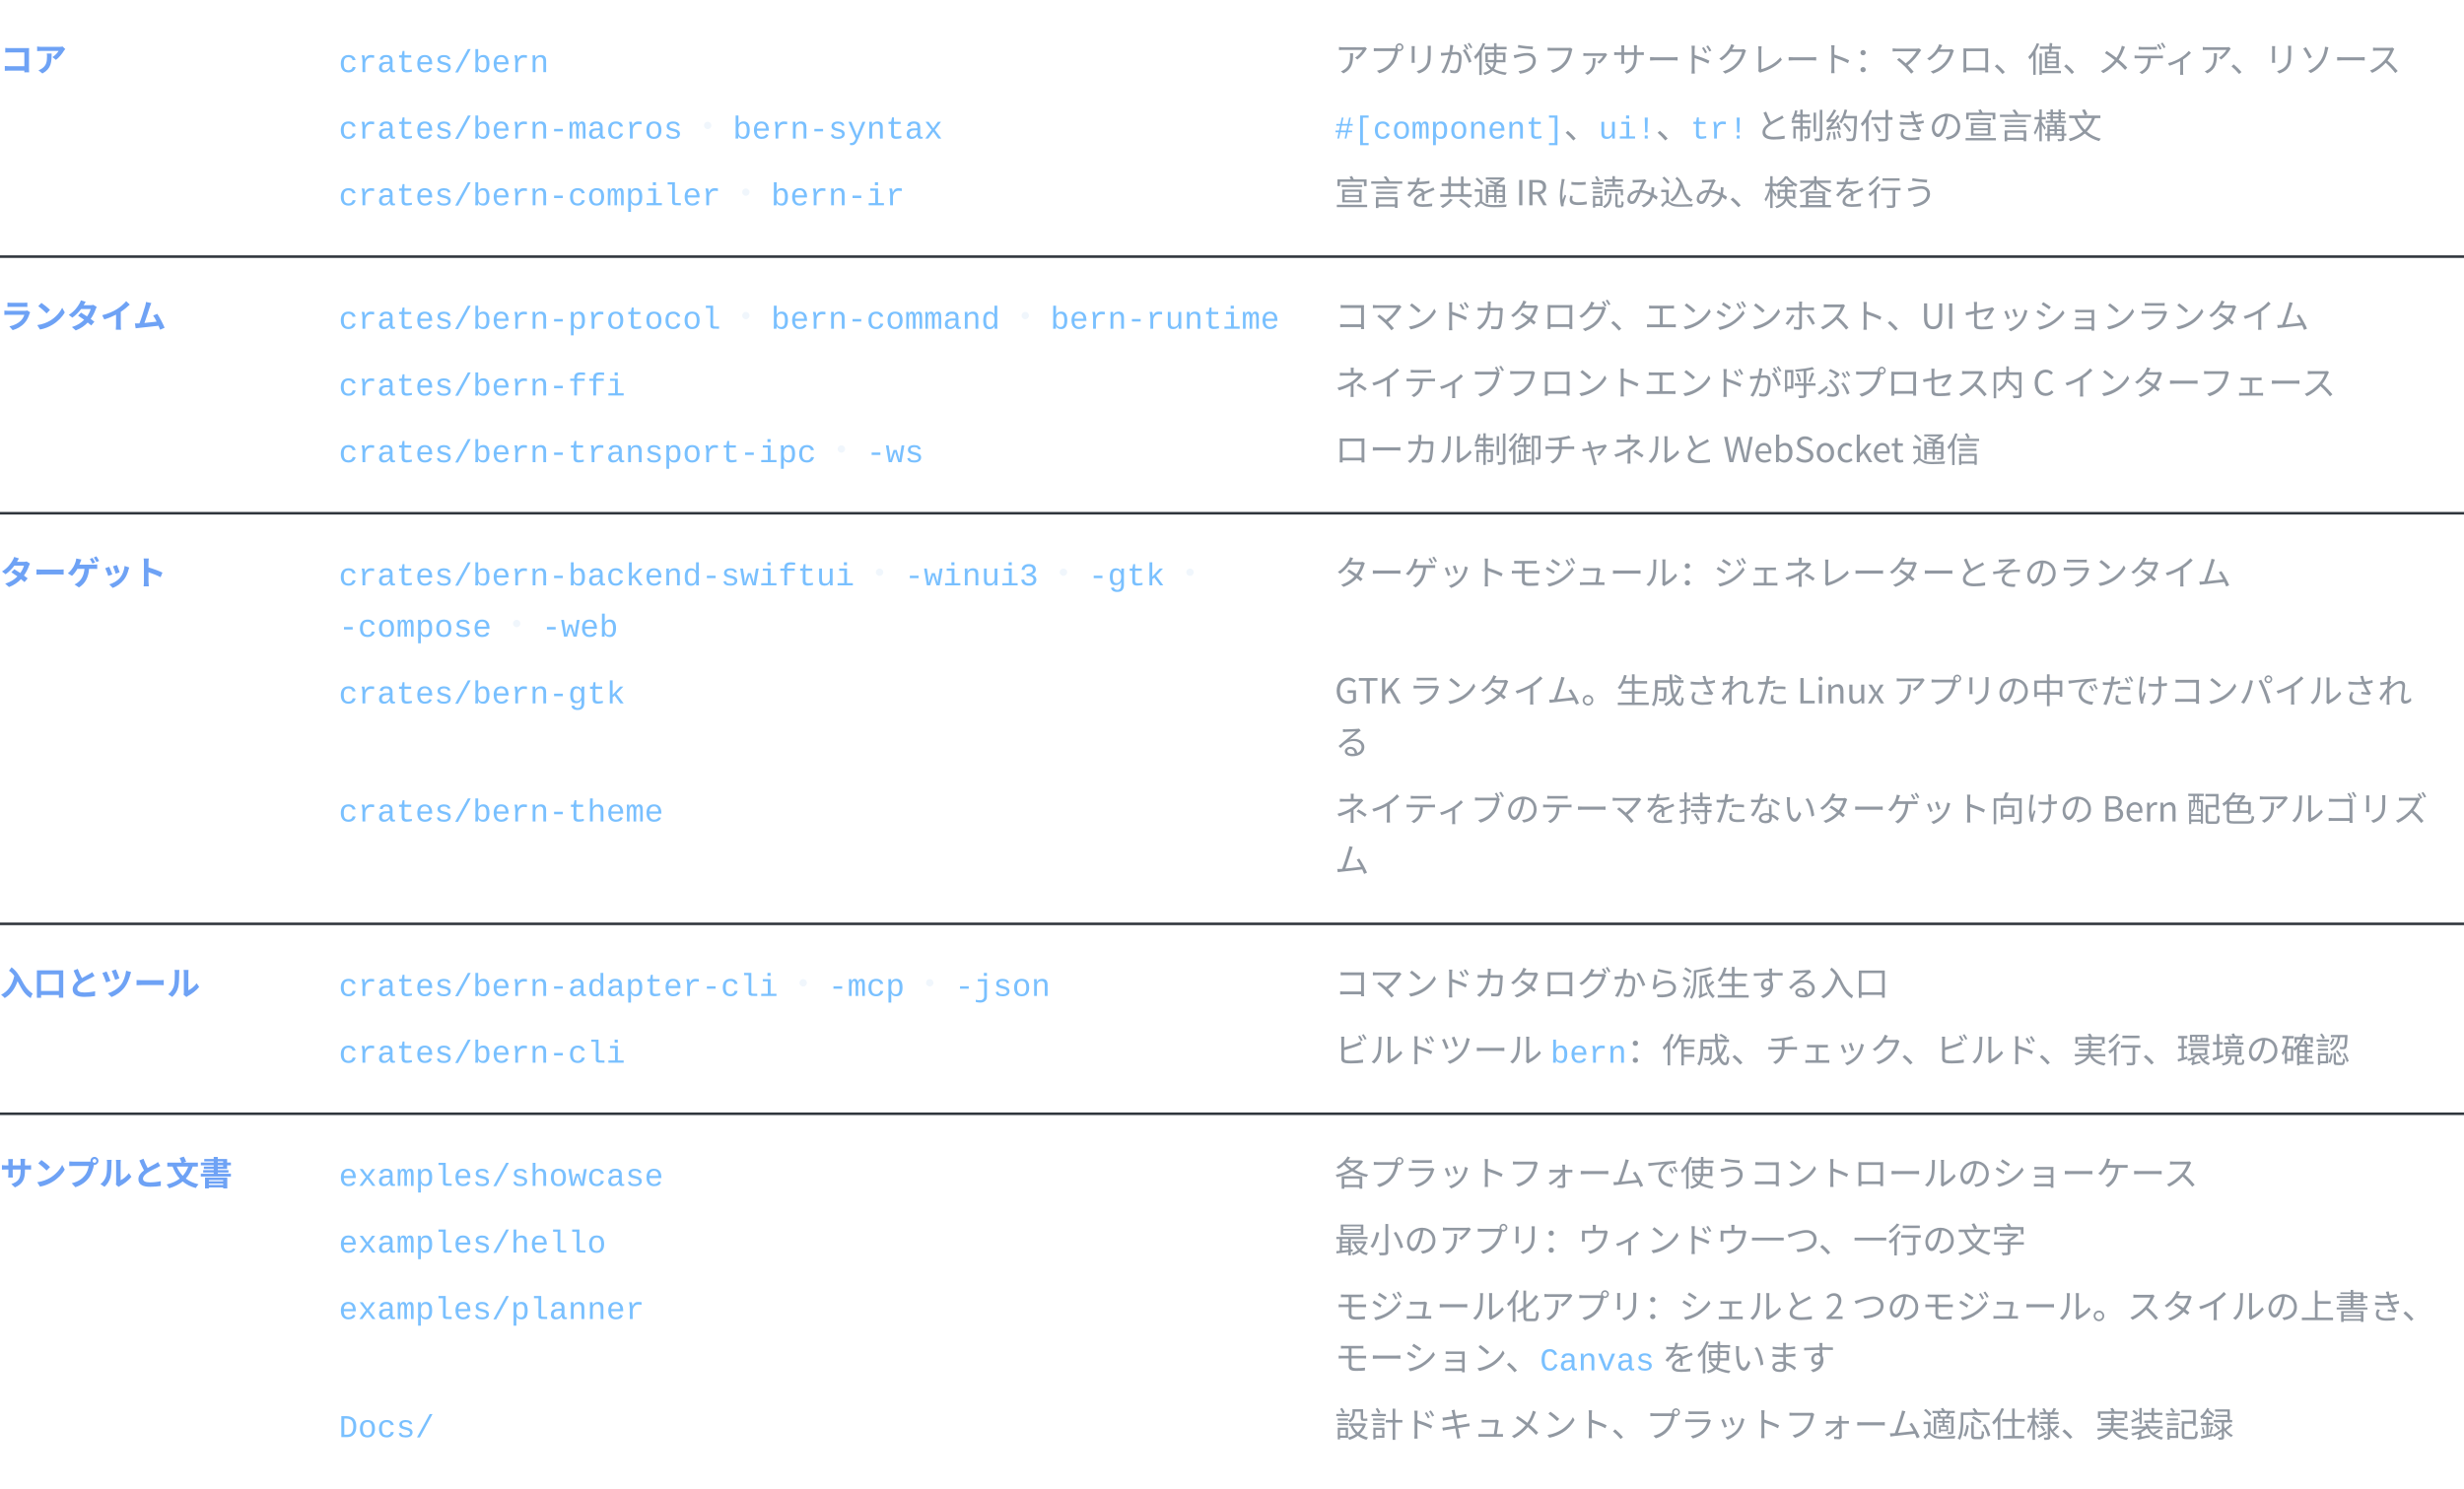
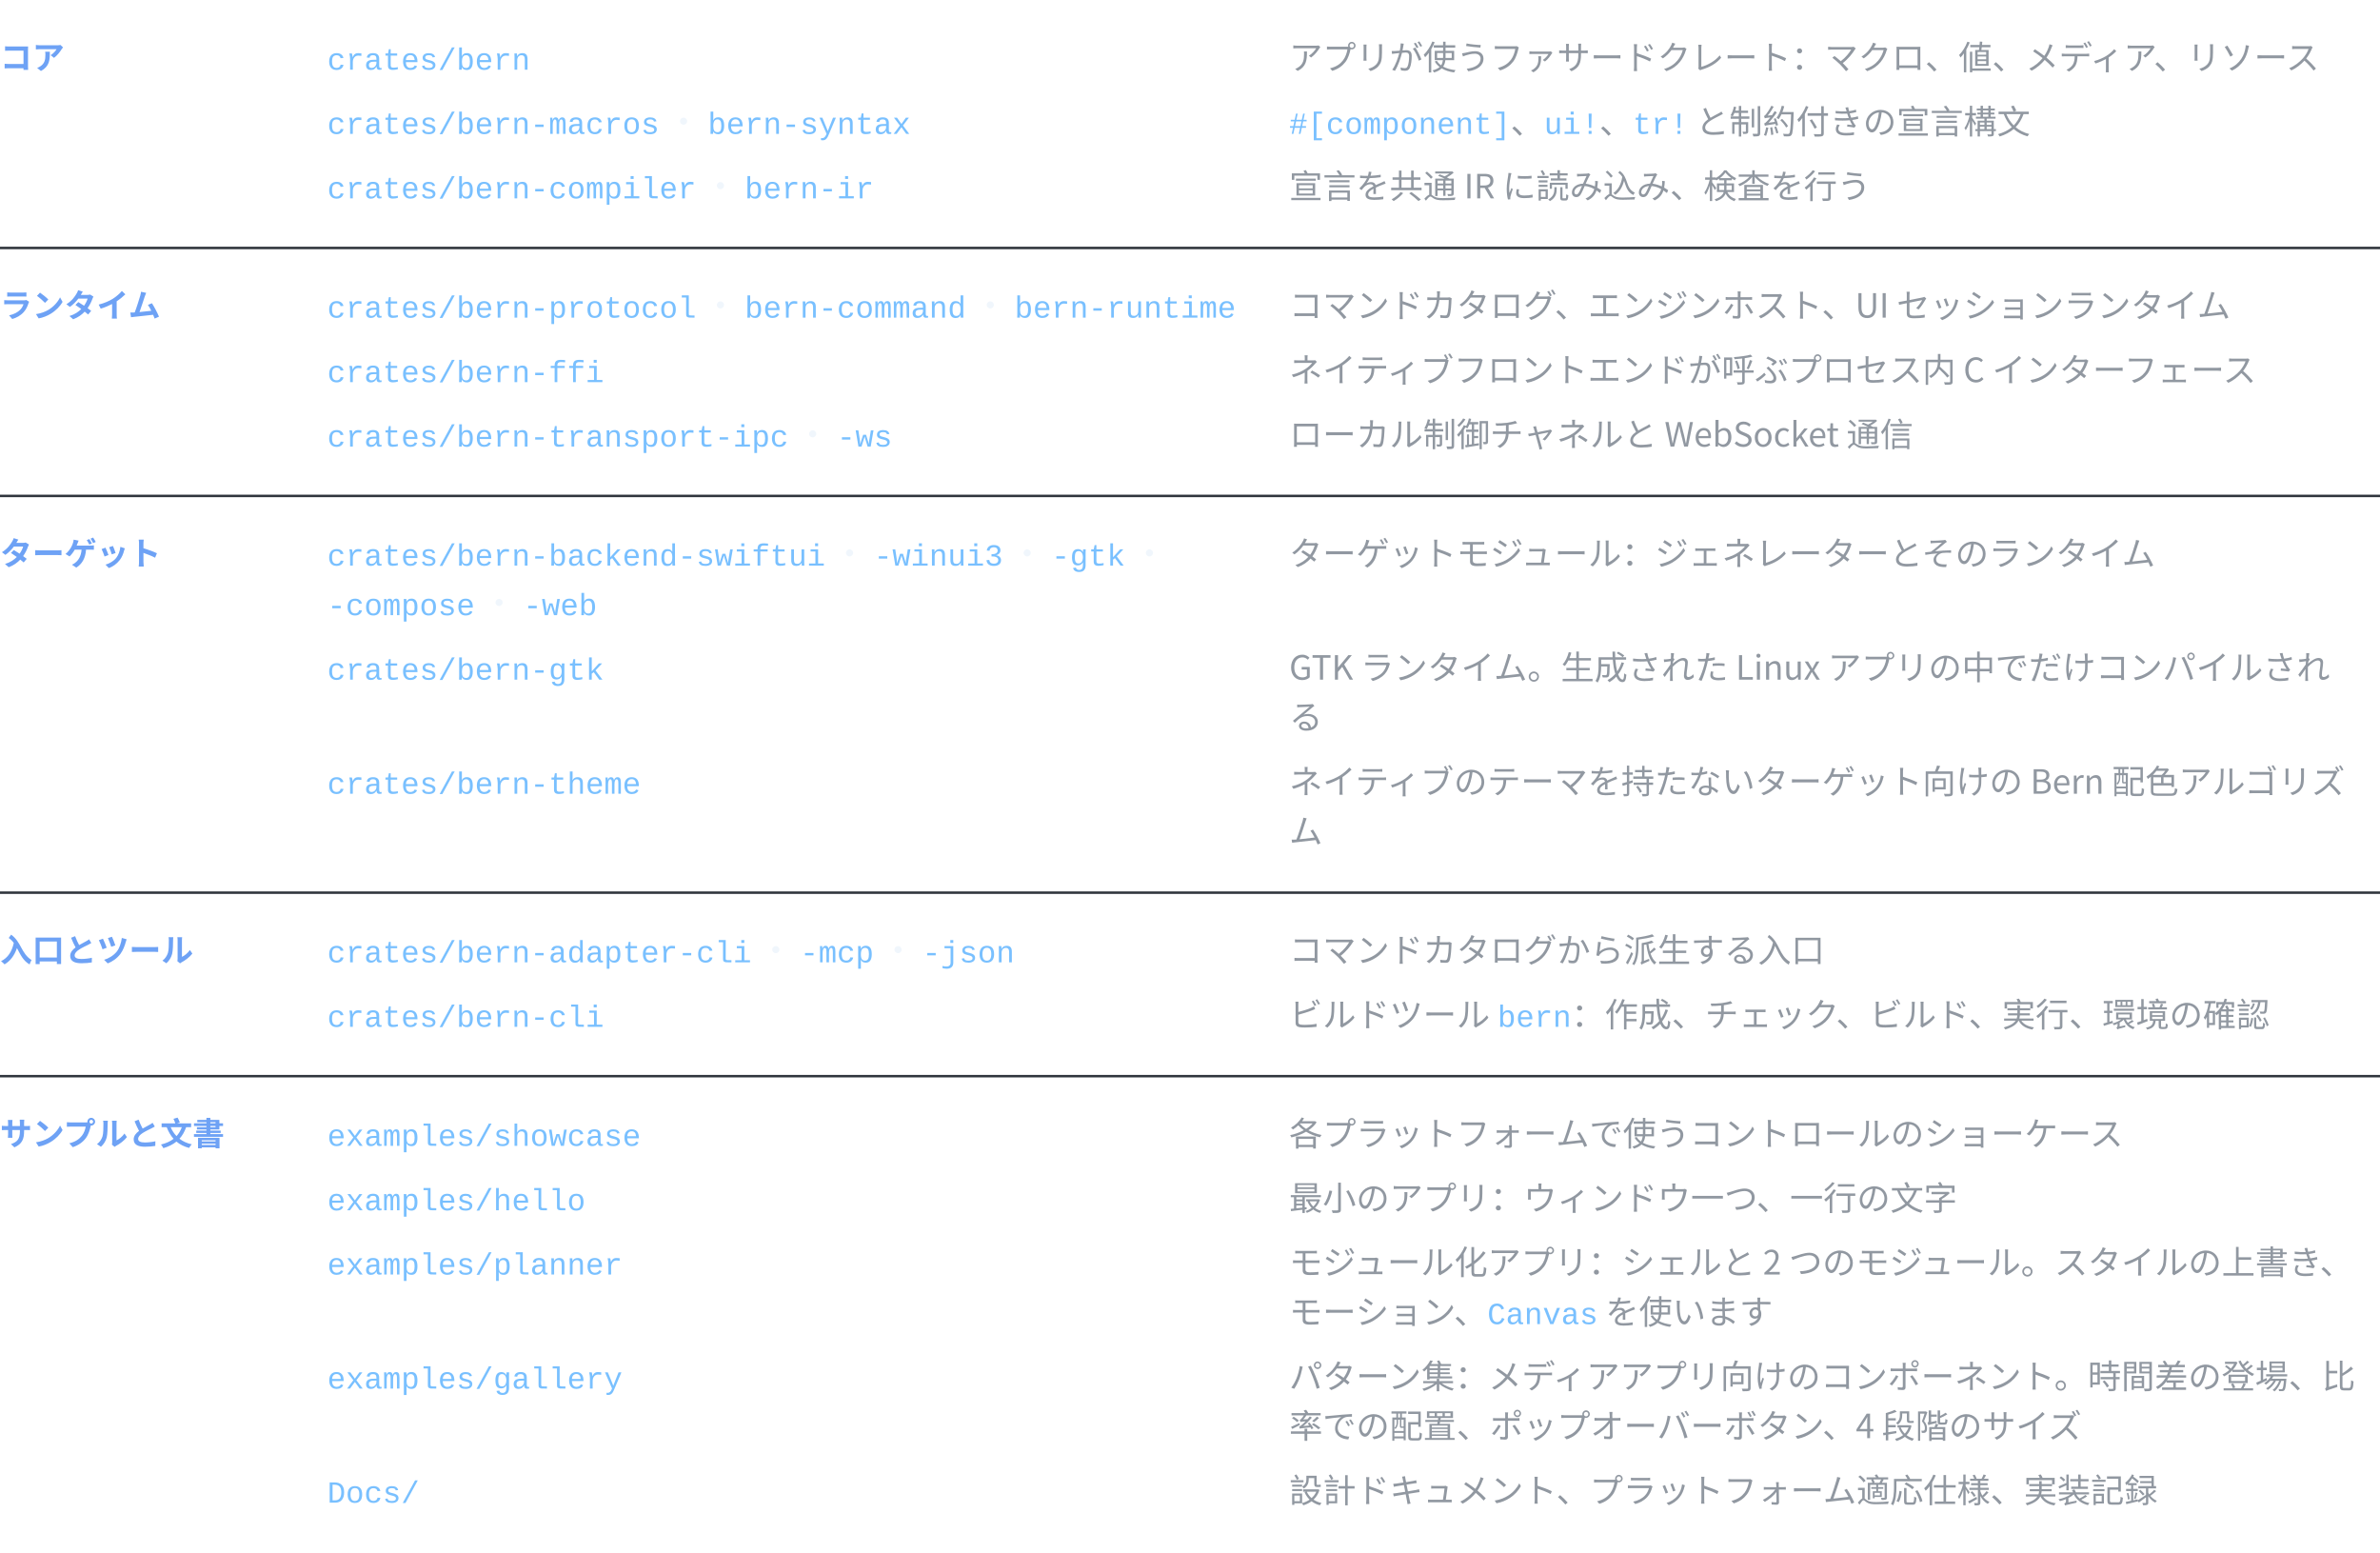
- <svg xmlns="http://www.w3.org/2000/svg" viewBox="0 0 960 580" width="960" height="580" font-family="-apple-system, BlinkMacSystemFont, 'Segoe UI', 'PingFang SC', 'Hiragino Sans GB', 'Microsoft YaHei', 'Noto Sans CJK SC', 'Helvetica Neue', Arial, sans-serif">
+ <svg xmlns="http://www.w3.org/2000/svg" viewBox="0 0 960 626" width="960" height="626" font-family="-apple-system, BlinkMacSystemFont, 'Segoe UI', 'PingFang SC', 'Hiragino Sans GB', 'Microsoft YaHei', 'Noto Sans CJK SC', 'Helvetica Neue', Arial, sans-serif">
  <defs>
    <symbol id="bern-logo" viewBox="0 0 1024 1024">
      <defs>
        <clipPath id="bern-symbol-disc">
          <circle cx="512" cy="512" r="512" />
        </clipPath>
      </defs>
      <g clip-path="url(#bern-symbol-disc)">
        <rect width="1024" height="1024" fill="#4A8BEF" />
        <path fill="#24324D" d="M 290.4 372.1 C 270.7 579.3 309.8 827.6 392.0 1060.0 L 1100 1100 L 1060.0 880.0 C 1013.0 692.2 904.4 451.5 684.3 270.5 A 14 14 0 0 0 662.4 286.5 C 693.7 364.2 711.6 444.8 715.3 529.4 A 36 36 0 0 1 691.6 564.9 C 620.6 590.7 549.5 616.5 478.5 642.4 A 36 36 0 0 1 436.0 628.1 C 383.8 547.6 344.6 461.1 317.8 369.5 A 14 14 0 0 0 290.4 372.1 Z" />
        <ellipse rx="22" ry="36" fill="#E8F4FF" transform="translate(520 760) rotate(-20)" />
        <ellipse rx="22" ry="36" fill="#E8F4FF" transform="translate(748 668) rotate(-20)" />
      </g>
    </symbol>
  </defs>
  <text x="0.0" y="27.9" font-size="13" fill="#6EA2F5" font-weight="700">コア</text>
  <text x="132.0" y="28.1" font-size="13.5" fill="#F0F6FC">
    <tspan font-family="ui-monospace, SFMono-Regular, Menlo, Consolas, 'Liberation Mono', monospace" font-size="12.4" fill="#79C0FF">crates/bern</tspan>
  </text>
  <text x="520.0" y="28.1" font-size="13.5" fill="#9198A1">アプリが使うファサードクレート：マクロ、値、メディア、リソース</text>
  <text x="132.0" y="54.0" font-size="13.5" fill="#F0F6FC">
    <tspan font-family="ui-monospace, SFMono-Regular, Menlo, Consolas, 'Liberation Mono', monospace" font-size="12.4" fill="#79C0FF">crates/bern-macros</tspan> · <tspan font-family="ui-monospace, SFMono-Regular, Menlo, Consolas, 'Liberation Mono', monospace" font-size="12.4" fill="#79C0FF">bern-syntax</tspan>
  </text>
  <text x="520.0" y="54.0" font-size="13.5" fill="#9198A1">
    <tspan font-family="ui-monospace, SFMono-Regular, Menlo, Consolas, 'Liberation Mono', monospace" font-size="12.4" fill="#79C0FF">#[component]</tspan>、<tspan font-family="ui-monospace, SFMono-Regular, Menlo, Consolas, 'Liberation Mono', monospace" font-size="12.4" fill="#79C0FF">ui!</tspan>、<tspan font-family="ui-monospace, SFMono-Regular, Menlo, Consolas, 'Liberation Mono', monospace" font-size="12.4" fill="#79C0FF">tr!</tspan> と制約付きの宣言構文</text>
  <text x="132.0" y="80.0" font-size="13.5" fill="#F0F6FC">
    <tspan font-family="ui-monospace, SFMono-Regular, Menlo, Consolas, 'Liberation Mono', monospace" font-size="12.4" fill="#79C0FF">crates/bern-compiler</tspan> · <tspan font-family="ui-monospace, SFMono-Regular, Menlo, Consolas, 'Liberation Mono', monospace" font-size="12.4" fill="#79C0FF">bern-ir</tspan>
  </text>
  <text x="520.0" y="80.0" font-size="13.5" fill="#9198A1">宣言を共通 IR に読み込み、検査を行う</text>
  <line x1="0" y1="100.0" x2="960" y2="100.0" stroke="#30363D" />
  <text x="0.0" y="127.9" font-size="13" fill="#6EA2F5" font-weight="700">ランタイム</text>
  <text x="132.0" y="128.1" font-size="13.5" fill="#F0F6FC">
    <tspan font-family="ui-monospace, SFMono-Regular, Menlo, Consolas, 'Liberation Mono', monospace" font-size="12.4" fill="#79C0FF">crates/bern-protocol</tspan> · <tspan font-family="ui-monospace, SFMono-Regular, Menlo, Consolas, 'Liberation Mono', monospace" font-size="12.4" fill="#79C0FF">bern-command</tspan> · <tspan font-family="ui-monospace, SFMono-Regular, Menlo, Consolas, 'Liberation Mono', monospace" font-size="12.4" fill="#79C0FF">bern-runtime</tspan>
  </text>
  <text x="520.0" y="128.1" font-size="13.5" fill="#9198A1">コマンドカタログ、エンジンホスト、UI セッションランタイム</text>
  <text x="132.0" y="154.1" font-size="13.5" fill="#F0F6FC">
    <tspan font-family="ui-monospace, SFMono-Regular, Menlo, Consolas, 'Liberation Mono', monospace" font-size="12.4" fill="#79C0FF">crates/bern-ffi</tspan>
  </text>
  <text x="520.0" y="154.1" font-size="13.5" fill="#9198A1">ネイティブフロントエンドが呼ぶプロセス内 C インターフェース</text>
  <text x="132.0" y="180.1" font-size="13.5" fill="#F0F6FC">
    <tspan font-family="ui-monospace, SFMono-Regular, Menlo, Consolas, 'Liberation Mono', monospace" font-size="12.4" fill="#79C0FF">crates/bern-transport-ipc</tspan> · <tspan font-family="ui-monospace, SFMono-Regular, Menlo, Consolas, 'Liberation Mono', monospace" font-size="12.4" fill="#79C0FF">-ws</tspan>
  </text>
  <text x="520.0" y="180.1" font-size="13.5" fill="#9198A1">ローカル制御チャネルと WebSocket 通信</text>
  <line x1="0" y1="200.0" x2="960" y2="200.0" stroke="#30363D" />
  <text x="0.0" y="227.9" font-size="13" fill="#6EA2F5" font-weight="700">ターゲット</text>
  <text x="132.0" y="228.1" font-size="13.5" fill="#F0F6FC">
    <tspan font-family="ui-monospace, SFMono-Regular, Menlo, Consolas, 'Liberation Mono', monospace" font-size="12.4" fill="#79C0FF">crates/bern-backend-swiftui</tspan> · <tspan font-family="ui-monospace, SFMono-Regular, Menlo, Consolas, 'Liberation Mono', monospace" font-size="12.4" fill="#79C0FF">-winui3</tspan> · <tspan font-family="ui-monospace, SFMono-Regular, Menlo, Consolas, 'Liberation Mono', monospace" font-size="12.4" fill="#79C0FF">-gtk</tspan> ·</text>
  <text x="132.0" y="248.1" font-size="13.5" fill="#F0F6FC">
    <tspan font-family="ui-monospace, SFMono-Regular, Menlo, Consolas, 'Liberation Mono', monospace" font-size="12.4" fill="#79C0FF">-compose</tspan> · <tspan font-family="ui-monospace, SFMono-Regular, Menlo, Consolas, 'Liberation Mono', monospace" font-size="12.4" fill="#79C0FF">-web</tspan>
  </text>
  <text x="520.0" y="228.1" font-size="13.5" fill="#9198A1">ターゲットモジュール：ジェネレーターとそのランタイム</text>
  <text x="132.0" y="274.1" font-size="13.5" fill="#F0F6FC">
    <tspan font-family="ui-monospace, SFMono-Regular, Menlo, Consolas, 'Liberation Mono', monospace" font-size="12.4" fill="#79C0FF">crates/bern-gtk</tspan>
  </text>
  <text x="520.0" y="274.1" font-size="13.5" fill="#9198A1">GTK ランタイム。生成された Linux アプリの中でだけコンパイルされ</text>
  <text x="520.0" y="294.1" font-size="13.5" fill="#9198A1">る</text>
  <text x="132.0" y="320.1" font-size="13.5" fill="#F0F6FC">
    <tspan font-family="ui-monospace, SFMono-Regular, Menlo, Consolas, 'Liberation Mono', monospace" font-size="12.4" fill="#79C0FF">crates/bern-theme</tspan>
  </text>
  <text x="520.0" y="320.1" font-size="13.5" fill="#9198A1">ネイティブのテーマを持たないターゲット向けの Bern 配色アルゴリズ</text>
  <text x="520.0" y="340.1" font-size="13.5" fill="#9198A1">ム</text>
  <line x1="0" y1="360.0" x2="960" y2="360.0" stroke="#30363D" />
  <text x="0.0" y="387.9" font-size="13" fill="#6EA2F5" font-weight="700">入口とツール</text>
  <text x="132.0" y="388.1" font-size="13.5" fill="#F0F6FC">
    <tspan font-family="ui-monospace, SFMono-Regular, Menlo, Consolas, 'Liberation Mono', monospace" font-size="12.4" fill="#79C0FF">crates/bern-adapter-cli</tspan> · <tspan font-family="ui-monospace, SFMono-Regular, Menlo, Consolas, 'Liberation Mono', monospace" font-size="12.4" fill="#79C0FF">-mcp</tspan> · <tspan font-family="ui-monospace, SFMono-Regular, Menlo, Consolas, 'Liberation Mono', monospace" font-size="12.4" fill="#79C0FF">-json</tspan>
  </text>
  <text x="520.0" y="388.1" font-size="13.5" fill="#9198A1">コマンドカタログから派生する入口</text>
  <text x="132.0" y="414.1" font-size="13.5" fill="#F0F6FC">
    <tspan font-family="ui-monospace, SFMono-Regular, Menlo, Consolas, 'Liberation Mono', monospace" font-size="12.4" fill="#79C0FF">crates/bern-cli</tspan>
  </text>
  <text x="520.0" y="414.1" font-size="13.5" fill="#9198A1">ビルドツール <tspan font-family="ui-monospace, SFMono-Regular, Menlo, Consolas, 'Liberation Mono', monospace" font-size="12.4" fill="#79C0FF">bern</tspan>：作成、チェック、ビルド、実行、環境の確認</text>
  <line x1="0" y1="434.0" x2="960" y2="434.0" stroke="#30363D" />
  <text x="0.0" y="461.9" font-size="13" fill="#6EA2F5" font-weight="700">サンプルと文書</text>
  <text x="132.0" y="462.1" font-size="13.5" fill="#F0F6FC">
    <tspan font-family="ui-monospace, SFMono-Regular, Menlo, Consolas, 'Liberation Mono', monospace" font-size="12.4" fill="#79C0FF">examples/showcase</tspan>
  </text>
  <text x="520.0" y="462.1" font-size="13.5" fill="#9198A1">各プラットフォームで使うコントロールのショーケース</text>
  <text x="132.0" y="488.1" font-size="13.5" fill="#F0F6FC">
    <tspan font-family="ui-monospace, SFMono-Regular, Menlo, Consolas, 'Liberation Mono', monospace" font-size="12.4" fill="#79C0FF">examples/hello</tspan>
  </text>
  <text x="520.0" y="488.1" font-size="13.5" fill="#9198A1">最小のアプリ：ウィンドウ一つ、一行の文字</text>
  <text x="132.0" y="514.0" font-size="13.5" fill="#F0F6FC">
    <tspan font-family="ui-monospace, SFMono-Regular, Menlo, Consolas, 'Liberation Mono', monospace" font-size="12.4" fill="#79C0FF">examples/planner</tspan>
  </text>
  <text x="520.0" y="514.0" font-size="13.5" fill="#9198A1">モジュール化アプリ：シェルと 2 つのモジュール。スタイルの上書き、</text>
  <text x="520.0" y="534.0" font-size="13.5" fill="#9198A1">モーション、<tspan font-family="ui-monospace, SFMono-Regular, Menlo, Consolas, 'Liberation Mono', monospace" font-size="12.4" fill="#79C0FF">Canvas</tspan> を使います</text>
  <text x="132.0" y="560.0" font-size="13.5" fill="#F0F6FC">
+     <tspan font-family="ui-monospace, SFMono-Regular, Menlo, Consolas, 'Liberation Mono', monospace" font-size="12.4" fill="#79C0FF">examples/gallery</tspan>
+   </text>
+   <text x="520.0" y="560.0" font-size="13.5" fill="#9198A1">パターン集：メディアアプリ向けのコンポーネント。時間差の登場、比</text>
+   <text x="520.0" y="580.0" font-size="13.5" fill="#9198A1">率での配置、ポップオーバーボタン、4 段階のサイズ</text>
+   <text x="132.0" y="606.0" font-size="13.5" fill="#F0F6FC">
    <tspan font-family="ui-monospace, SFMono-Regular, Menlo, Consolas, 'Liberation Mono', monospace" font-size="12.4" fill="#79C0FF">Docs/</tspan>
  </text>
-   <text x="520.0" y="560.0" font-size="13.5" fill="#9198A1">設計ドキュメント、プラットフォーム適応仕様、実装記録</text>
+   <text x="520.0" y="606.0" font-size="13.5" fill="#9198A1">設計ドキュメント、プラットフォーム適応仕様、実装記録</text>
</svg>
